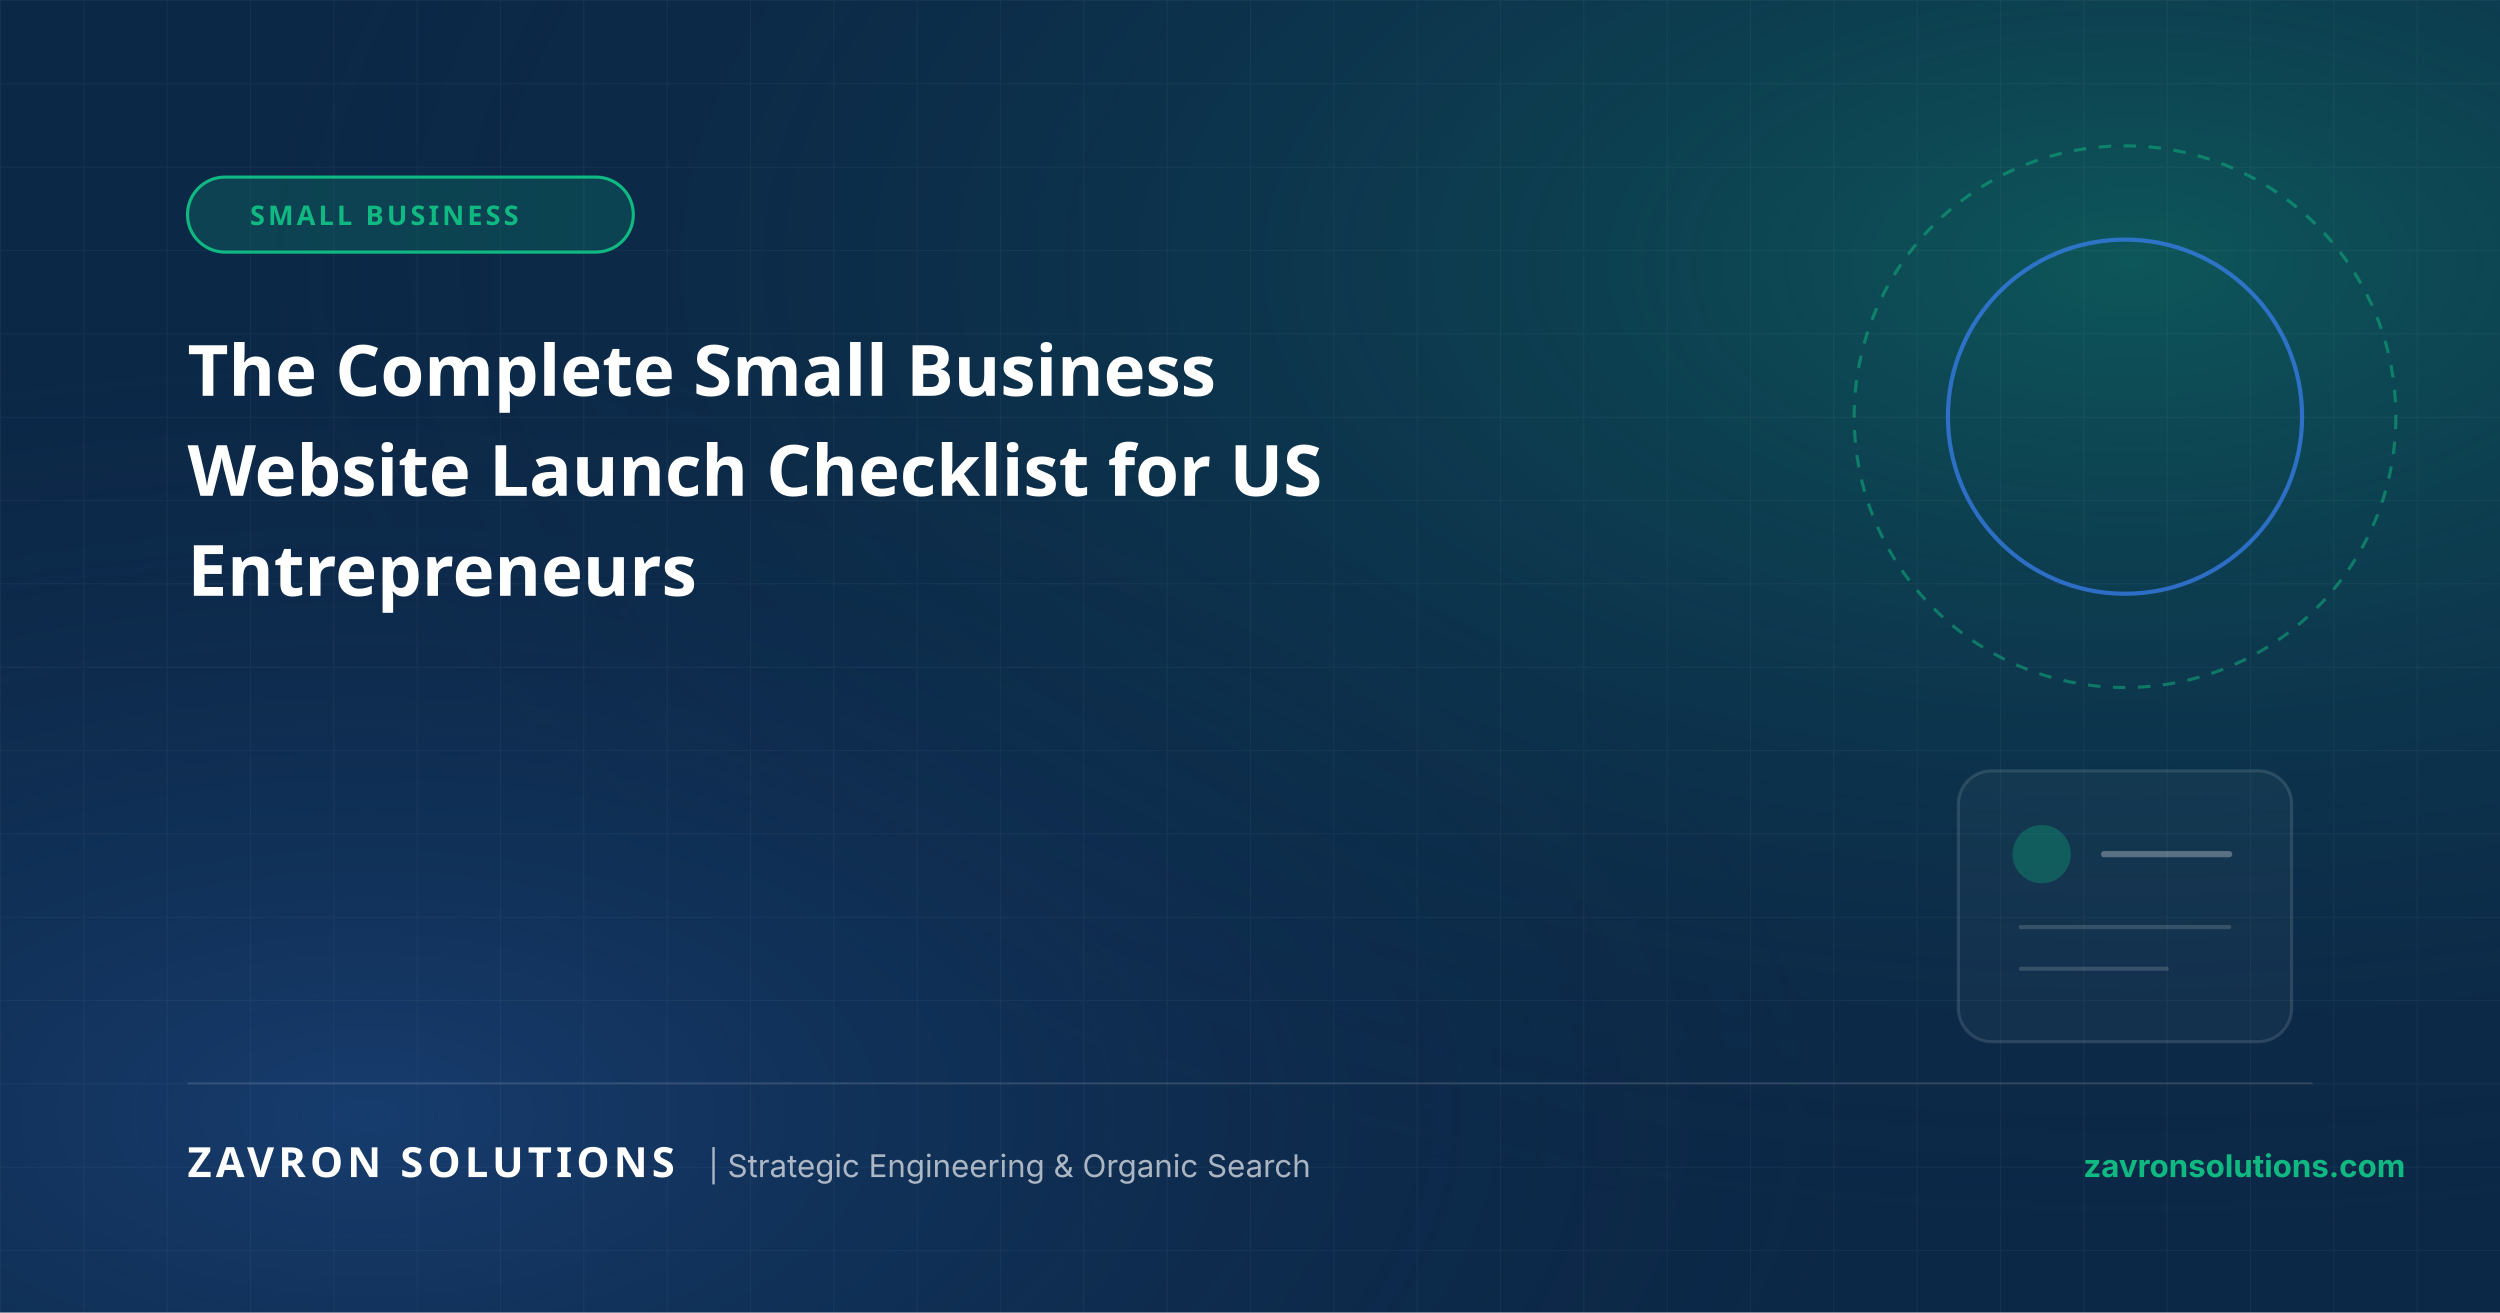
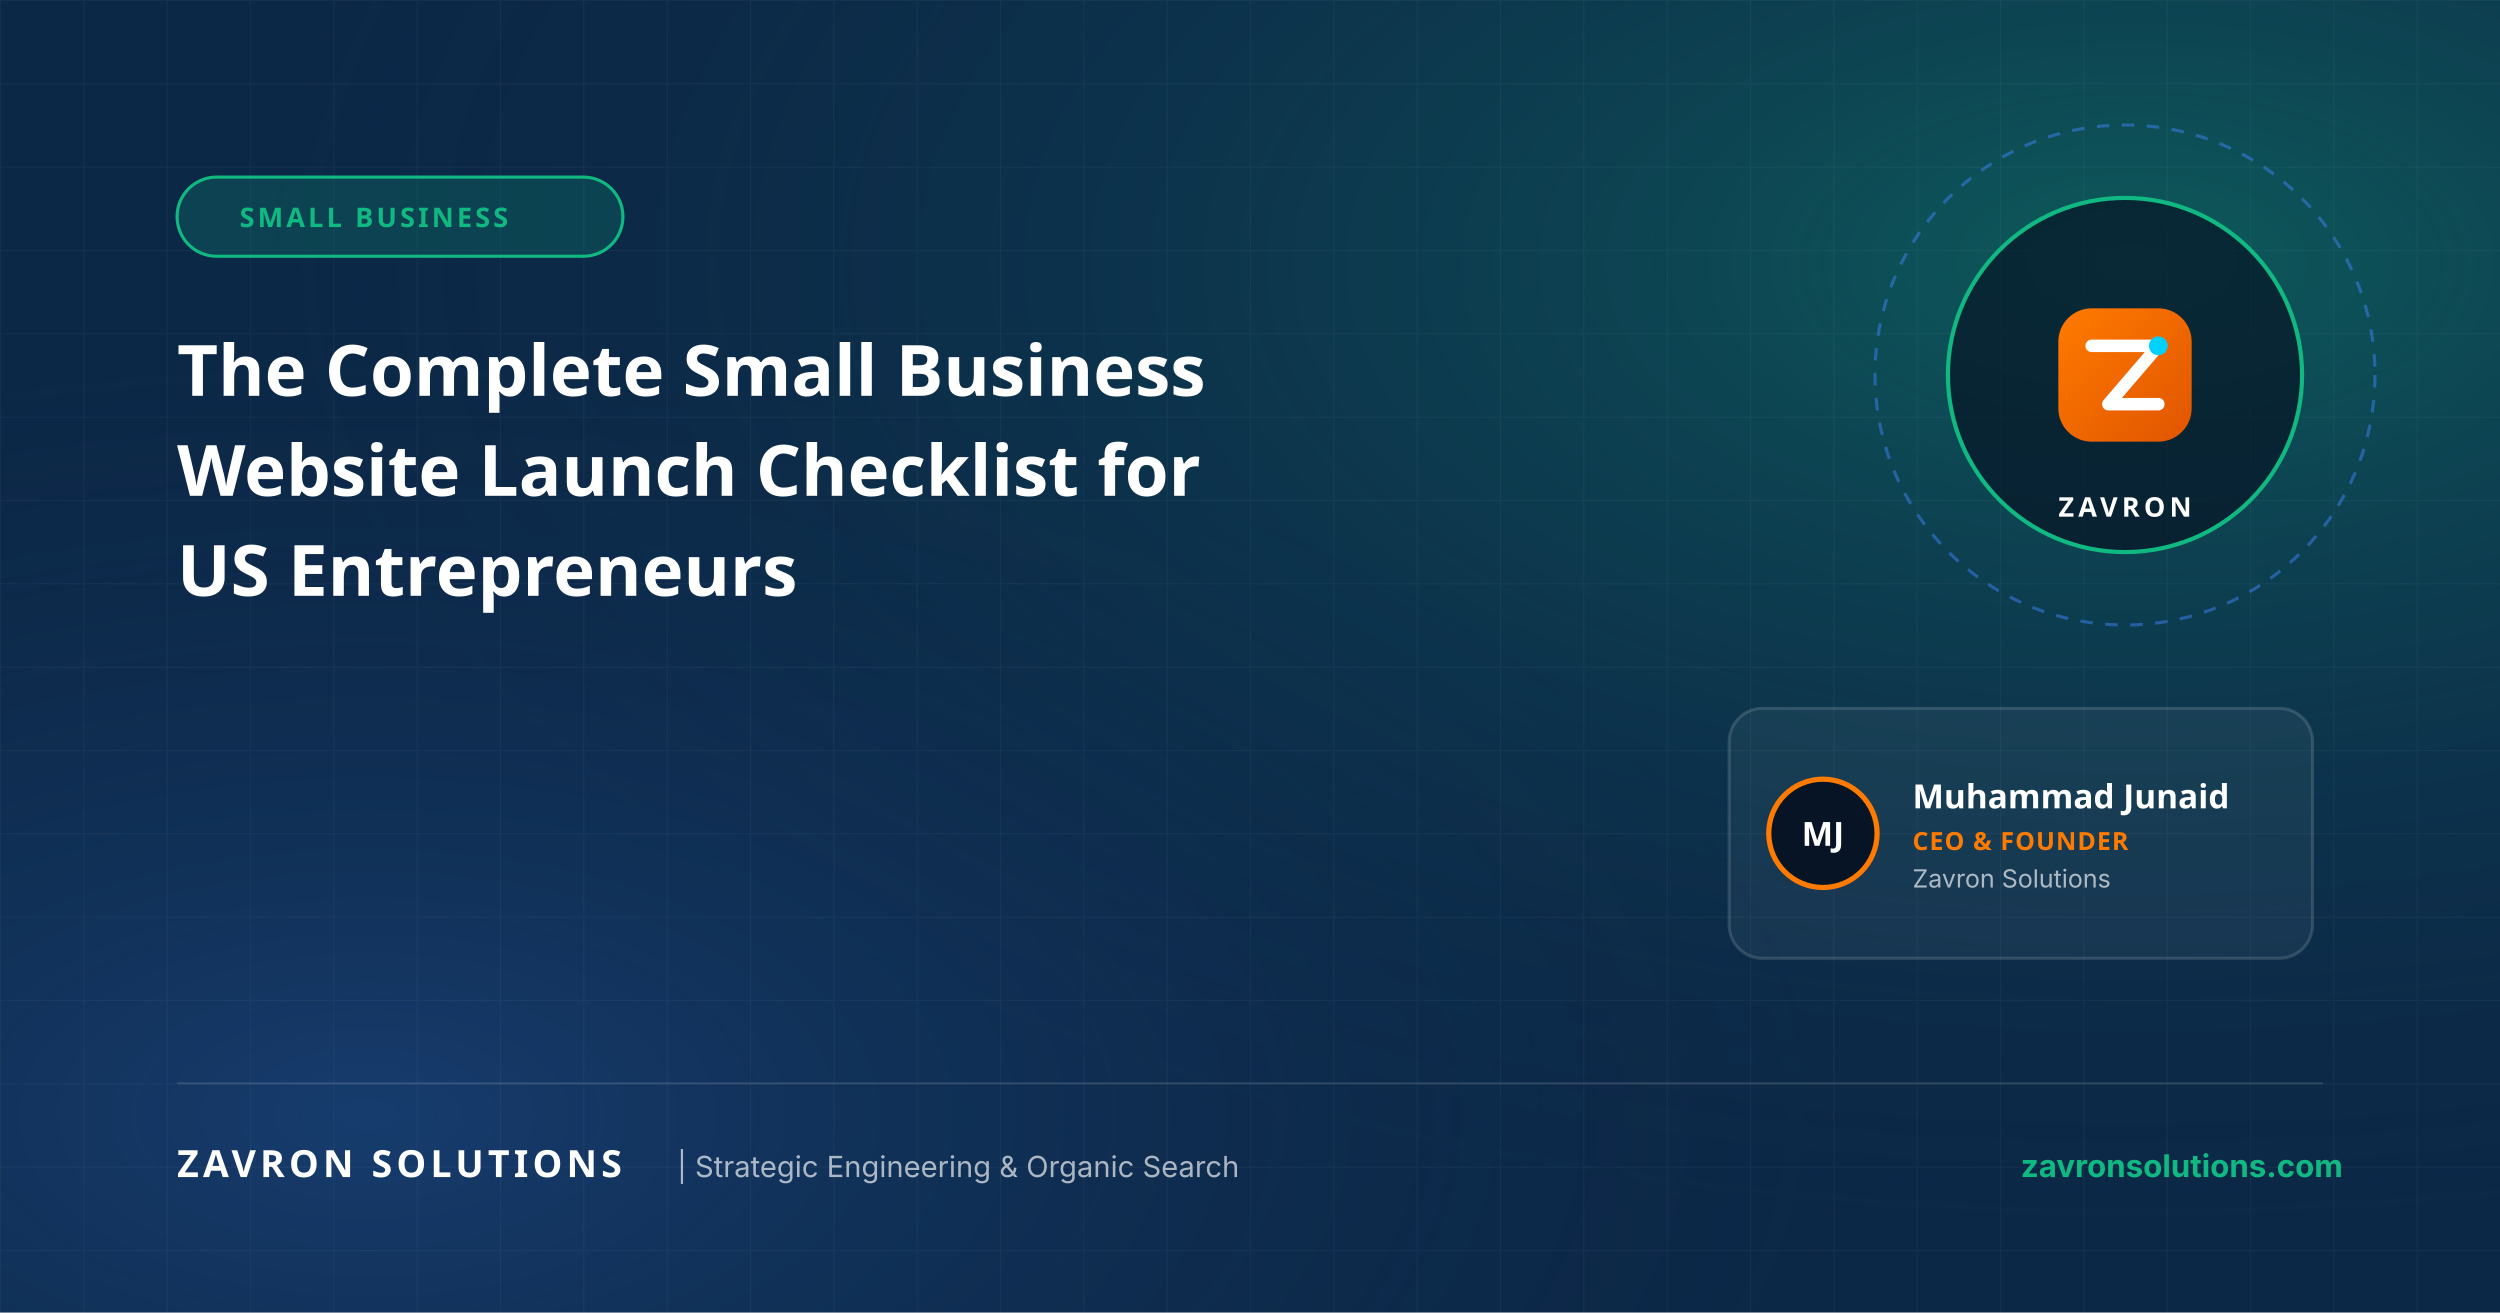
<svg xmlns="http://www.w3.org/2000/svg" width="1200" height="630" viewBox="0 0 1200 630" fill="none">
  <rect width="1200" height="630" fill="#0c2847" />
  <defs>
    <radialGradient id="grad1" cx="0.85" cy="0.2" r="0.75">
-       <stop offset="0%" stop-color="#10b981" stop-opacity="0.32" />
+       <stop offset="0%" stop-color="#10b981" stop-opacity="0.35" />
      <stop offset="100%" stop-color="#0c2847" stop-opacity="0" />
    </radialGradient>
    <radialGradient id="grad2" cx="0.15" cy="0.85" r="0.6">
      <stop offset="0%" stop-color="#3b82f6" stop-opacity="0.22" />
      <stop offset="100%" stop-color="#0c2847" stop-opacity="0" />
    </radialGradient>
+     <linearGradient id="logoGrad" x1="0" y1="0" x2="1" y2="1">
+       <stop offset="0%" stop-color="#FF7A00" />
+       <stop offset="100%" stop-color="#E05500" />
+     </linearGradient>
    <pattern id="grid" width="40" height="40" patternUnits="userSpaceOnUse">
      <path d="M 40 0 L 0 0 0 40" fill="none" stroke="rgba(255,255,255,0.04)" stroke-width="1" />
    </pattern>
  </defs>
  <rect width="1200" height="630" fill="url(#grad1)" />
  <rect width="1200" height="630" fill="url(#grad2)" />
  <rect width="1200" height="630" fill="url(#grid)" />
-   <circle cx="1020" cy="200" r="130" stroke="#10b981" stroke-width="1.5" stroke-dasharray="6 6" fill="none" opacity="0.5" />
-   <circle cx="1020" cy="200" r="85" stroke="#3b82f6" stroke-width="2" fill="none" opacity="0.7" />
-   <rect x="940" y="370" width="160" height="130" rx="16" stroke="rgba(255,255,255,0.12)" stroke-width="1.5" fill="rgba(255,255,255,0.03)" />
-   <circle cx="980" cy="410" r="14" fill="#10b981" fill-opacity="0.3" />
-   <line x1="1010" y1="410" x2="1070" y2="410" stroke="rgba(255,255,255,0.3)" stroke-width="3" stroke-linecap="round" />
-   <line x1="970" y1="445" x2="1070" y2="445" stroke="rgba(255,255,255,0.15)" stroke-width="2" stroke-linecap="round" />
-   <line x1="970" y1="465" x2="1040" y2="465" stroke="rgba(255,255,255,0.15)" stroke-width="2" stroke-linecap="round" />
-   <rect x="90" y="85" width="214" height="36" rx="18" fill="#10b981" fill-opacity="0.18" stroke="#10b981" stroke-width="1.5" />
-   <text x="120" y="108" fill="#10b981" font-family="Plus Jakarta Sans, sans-serif" font-size="13" font-weight="700" letter-spacing="1.5">SMALL BUSINESS</text>
-   <text x="90" y="190" fill="#FFFFFF" font-family="Plus Jakarta Sans, sans-serif" font-size="34" font-weight="800">The Complete Small Business</text>
-   <text x="90" y="238" fill="#FFFFFF" font-family="Plus Jakarta Sans, sans-serif" font-size="34" font-weight="800">Website Launch Checklist for US</text>
-   <text x="90" y="286" fill="#FFFFFF" font-family="Plus Jakarta Sans, sans-serif" font-size="34" font-weight="800">Entrepreneurs</text>
-   <line x1="90" y1="520" x2="1110" y2="520" stroke="rgba(255,255,255,0.12)" stroke-width="1" />
-   <text x="90" y="565" fill="#FFFFFF" font-family="Plus Jakarta Sans, sans-serif" font-size="20" font-weight="800" letter-spacing="2">ZAVRON SOLUTIONS</text>
-   <text x="340" y="565" fill="rgba(255,255,255,0.65)" font-family="Inter, sans-serif" font-size="15">| Strategic Engineering &amp; Organic Search</text>
-   <text x="1000" y="565" fill="#10b981" font-family="Inter, sans-serif" font-size="15" font-weight="700">zavronsolutions.com</text>
+   <rect x="85" y="85" width="214" height="38" rx="19" fill="#10b981" fill-opacity="0.18" stroke="#10b981" stroke-width="1.5" />
+   <text x="115" y="109" fill="#10b981" font-family="Plus Jakarta Sans, sans-serif" font-size="13" font-weight="700" letter-spacing="1.5">SMALL BUSINESS</text>
+   <text x="85" y="190" fill="#FFFFFF" font-family="Plus Jakarta Sans, sans-serif" font-size="34" font-weight="800">The Complete Small Business</text>
+   <text x="85" y="238" fill="#FFFFFF" font-family="Plus Jakarta Sans, sans-serif" font-size="34" font-weight="800">Website Launch Checklist for</text>
+   <text x="85" y="286" fill="#FFFFFF" font-family="Plus Jakarta Sans, sans-serif" font-size="34" font-weight="800">US Entrepreneurs</text>
+   <circle cx="1020" cy="180" r="85" stroke="#10b981" stroke-width="2" fill="rgba(6, 20, 38, 0.7)" />
+   <circle cx="1020" cy="180" r="120" stroke="#3b82f6" stroke-width="1.5" stroke-dasharray="6 6" fill="none" opacity="0.5" />
+   <g transform="translate(988, 148)">
+     <rect width="64" height="64" rx="16" fill="url(#logoGrad)" />
+     <path d="M16 18 H48 L24 46 H48" stroke="#FFFFFF" stroke-width="6" stroke-linecap="round" stroke-linejoin="round" />
+     <circle cx="48" cy="18" r="4.5" fill="#00D2FF" />
+   </g>
+   <text x="1020" y="248" fill="#FFFFFF" font-family="Plus Jakarta Sans, sans-serif" font-size="13" font-weight="800" letter-spacing="2" text-anchor="middle">ZAVRON</text>
+   <rect x="830" y="340" width="280" height="120" rx="16" fill="rgba(255,255,255,0.05)" stroke="rgba(255,255,255,0.14)" stroke-width="1.5" />
+   <circle cx="875" cy="400" r="26" fill="#061426" stroke="#FF7A00" stroke-width="2.5" />
+   <text x="875" y="406" fill="#FFFFFF" font-family="Plus Jakarta Sans, sans-serif" font-size="16" font-weight="800" text-anchor="middle">MJ</text>
+   <text x="918" y="388" fill="#FFFFFF" font-family="Plus Jakarta Sans, sans-serif" font-size="16" font-weight="700">Muhammad Junaid</text>
+   <text x="918" y="408" fill="#FF7A00" font-family="Plus Jakarta Sans, sans-serif" font-size="12" font-weight="700" letter-spacing="0.5">CEO &amp; FOUNDER</text>
+   <text x="918" y="426" fill="rgba(255,255,255,0.65)" font-family="Inter, sans-serif" font-size="12">Zavron Solutions</text>
+   <line x1="85" y1="520" x2="1115" y2="520" stroke="rgba(255,255,255,0.12)" stroke-width="1" />
+   <text x="85" y="565" fill="#FFFFFF" font-family="Plus Jakarta Sans, sans-serif" font-size="18" font-weight="800" letter-spacing="2">ZAVRON SOLUTIONS</text>
+   <text x="325" y="565" fill="rgba(255,255,255,0.65)" font-family="Inter, sans-serif" font-size="14">|   Strategic Engineering &amp; Organic Search</text>
+   <text x="970" y="565" fill="#10b981" font-family="Inter, sans-serif" font-size="15" font-weight="700">zavronsolutions.com</text>
</svg>
